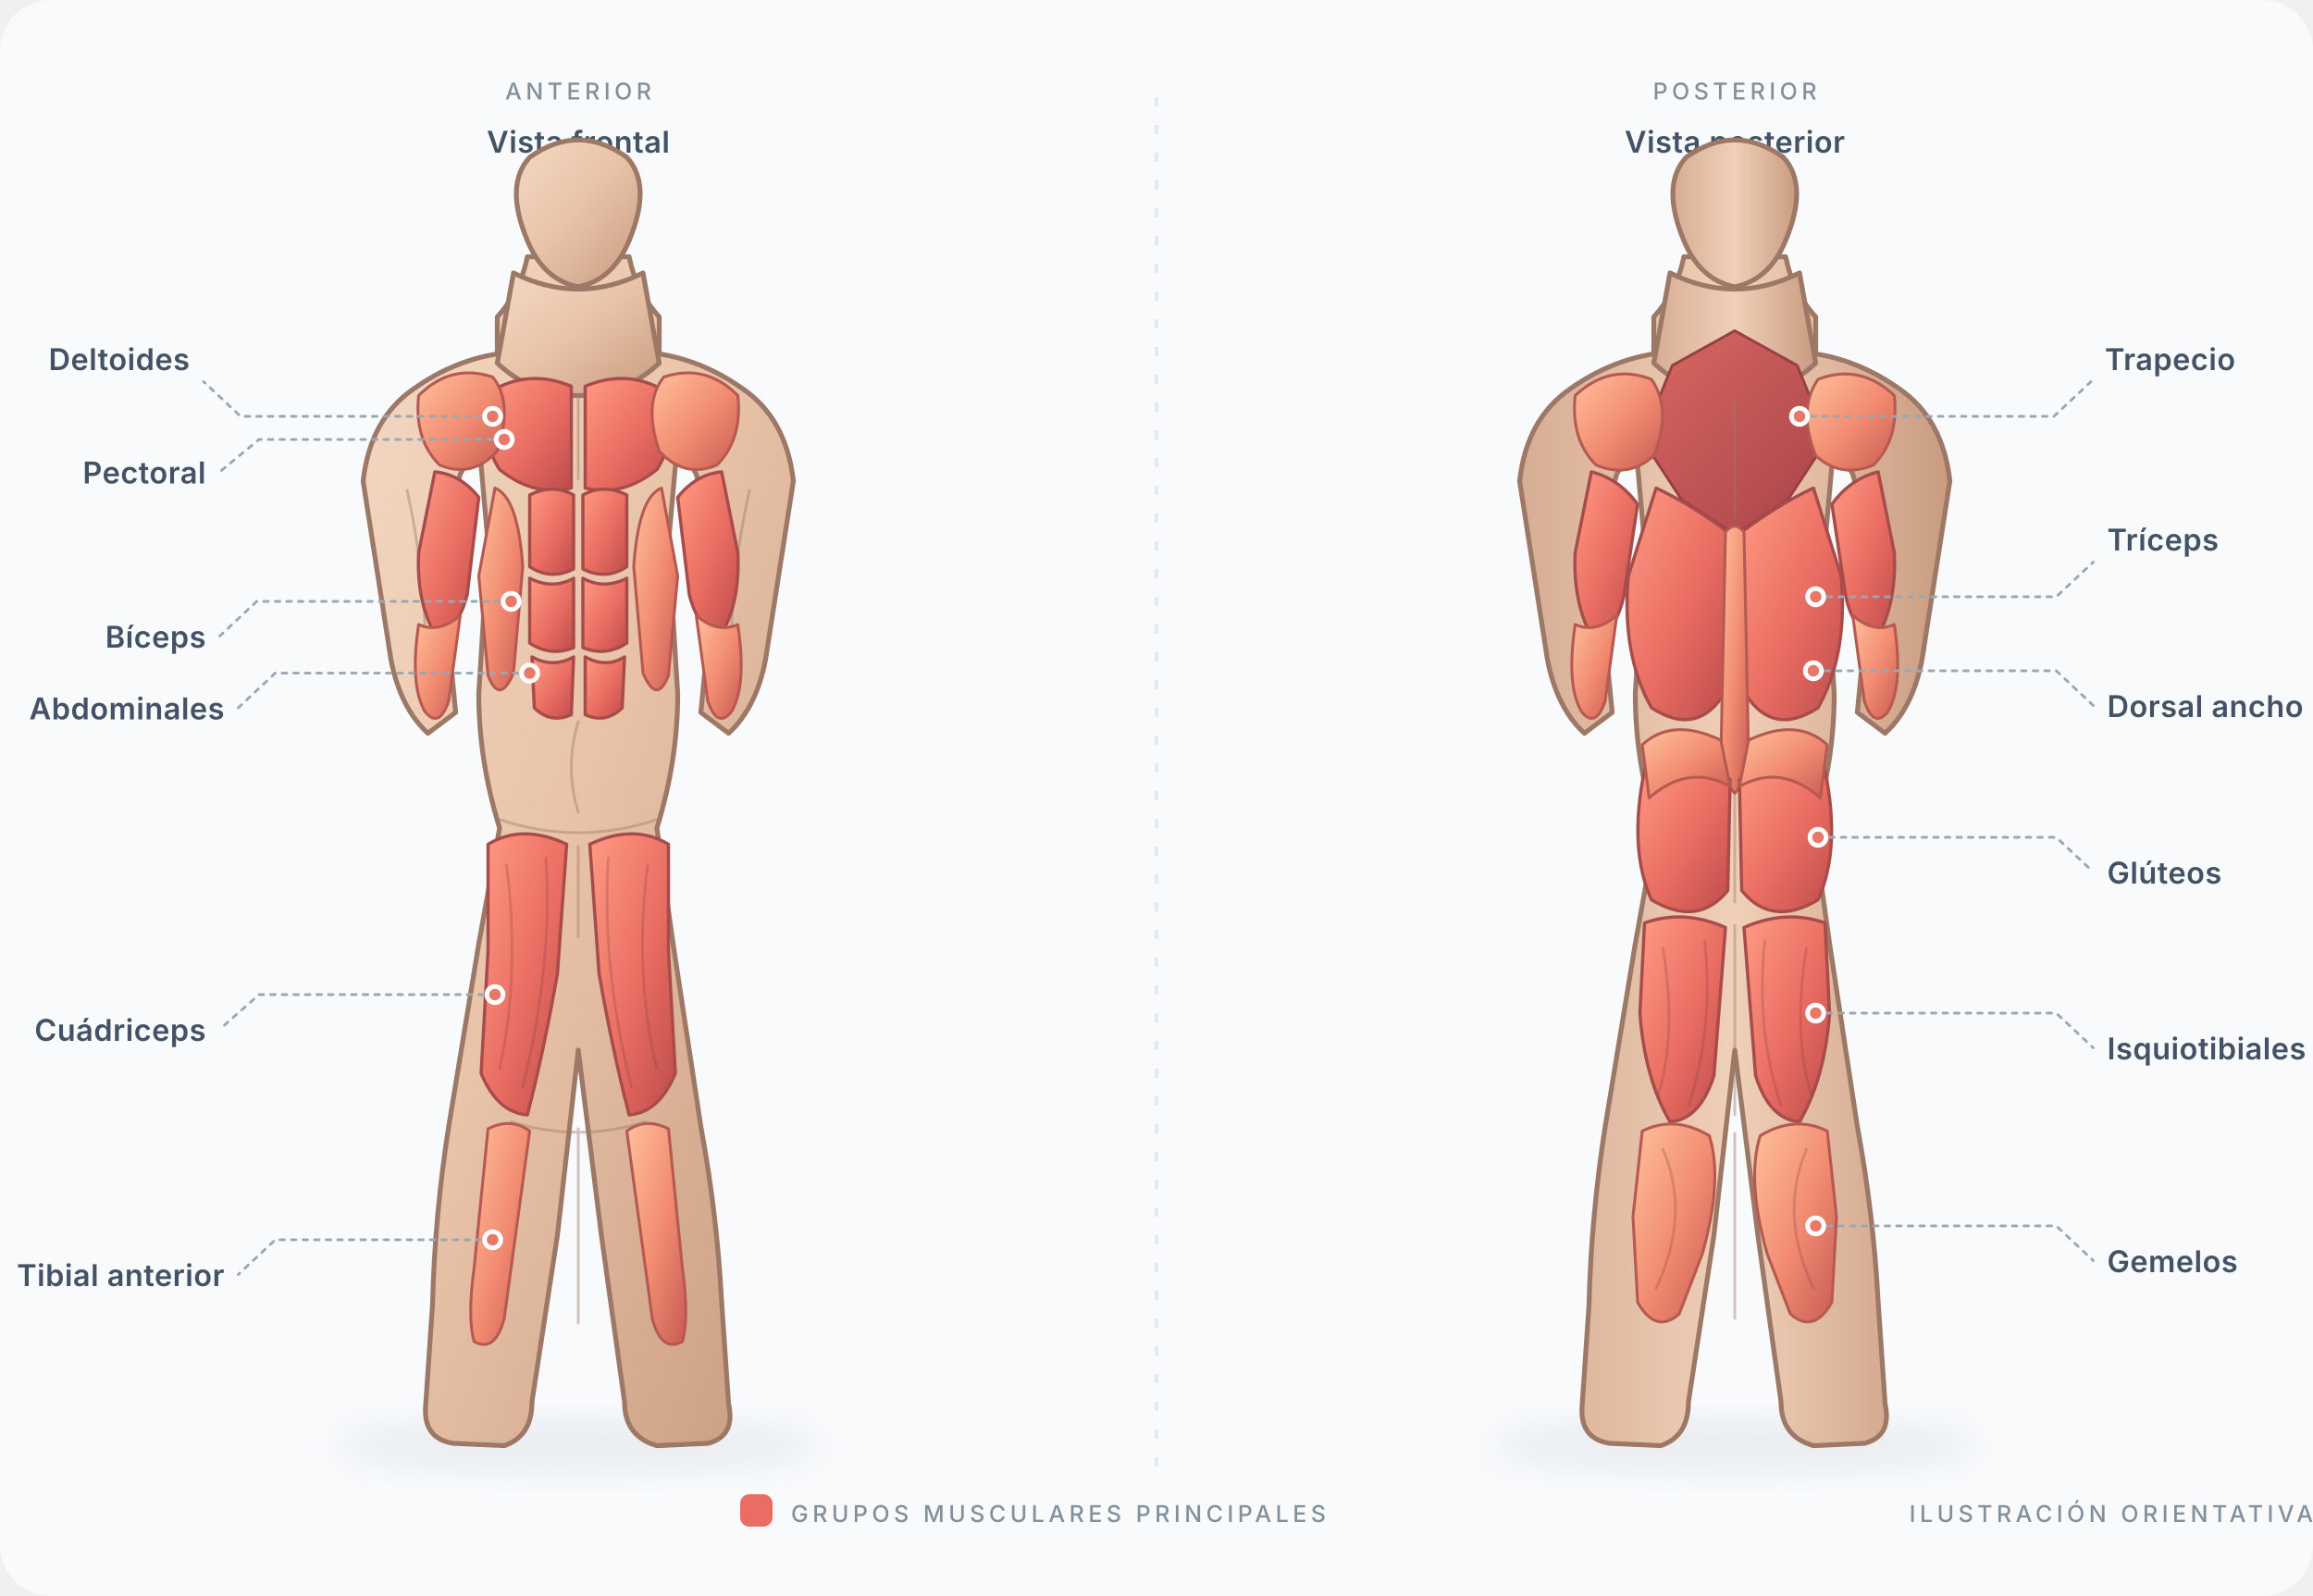
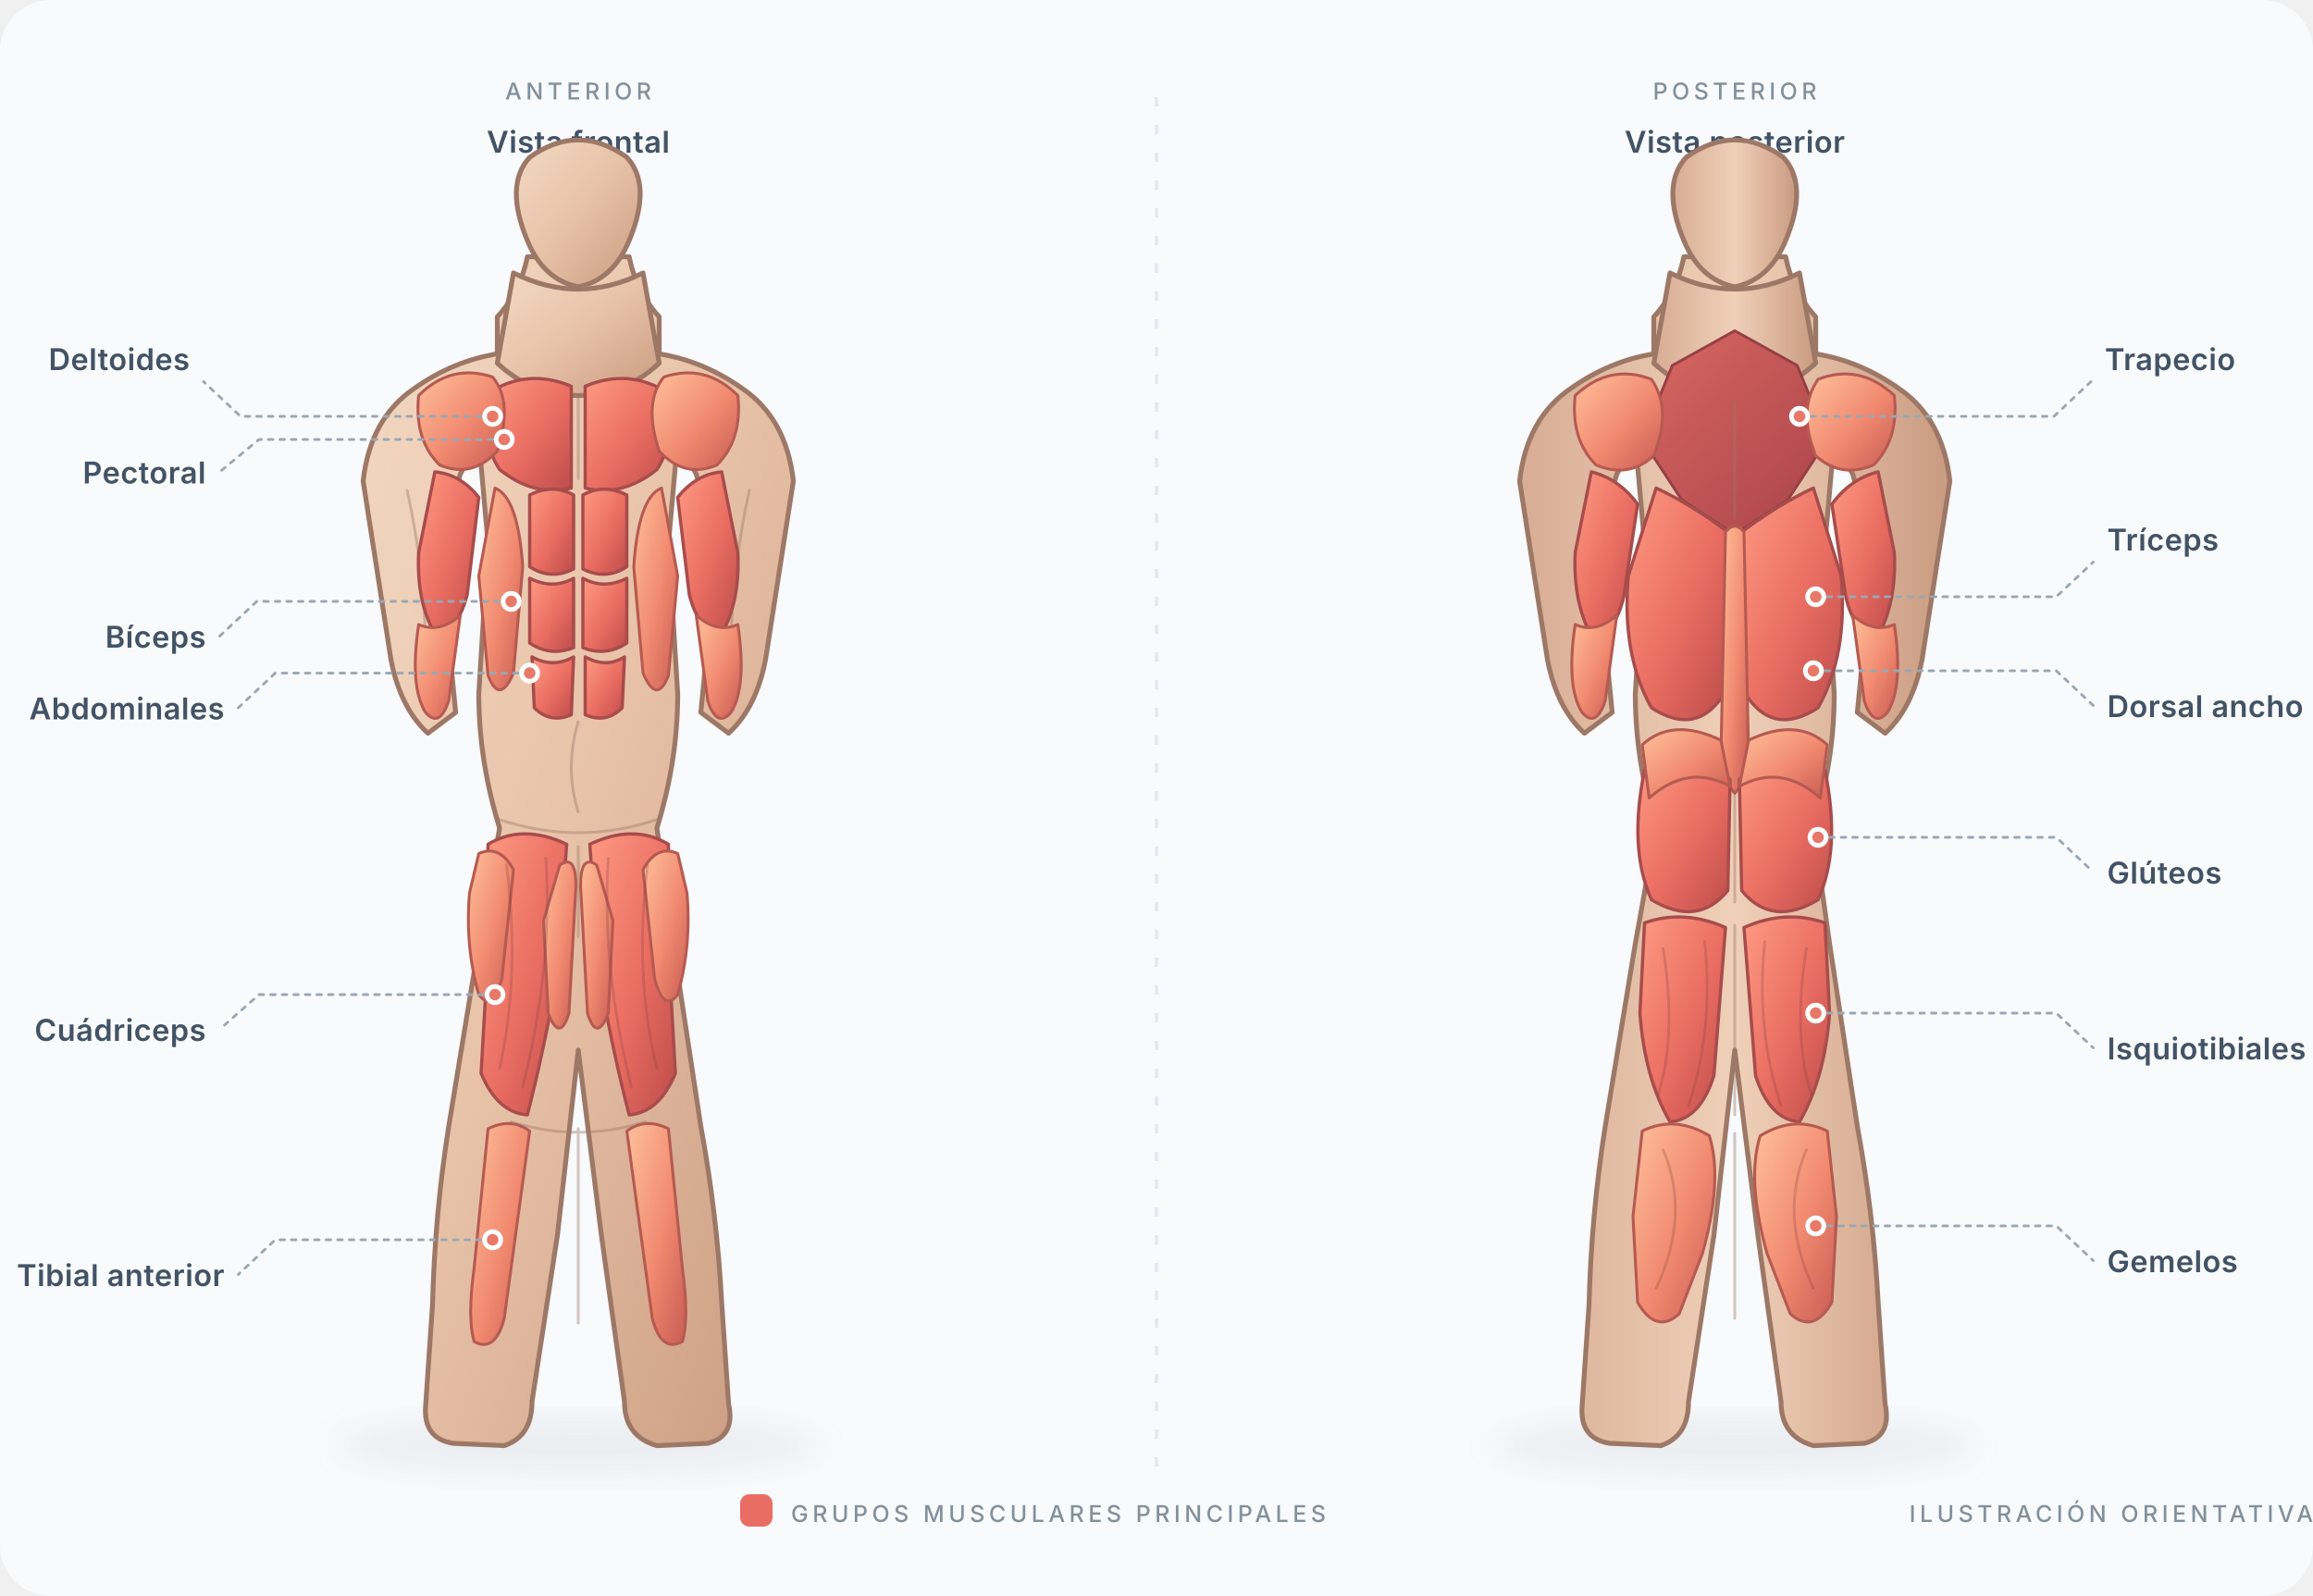
<svg xmlns="http://www.w3.org/2000/svg" viewBox="0 0 1000 690" role="img" aria-labelledby="title desc">
  <defs>
    <linearGradient id="skin" x1="0" y1="0" x2="1" y2="1">
      <stop stop-color="#f4d9c4" />
      <stop offset=".48" stop-color="#e8c3a8" />
      <stop offset="1" stop-color="#c99b80" />
    </linearGradient>
    <linearGradient id="skinBack" x1="0" y1="0" x2="1" y2="0">
      <stop stop-color="#d7ad94" />
      <stop offset=".5" stop-color="#f0d0b8" />
      <stop offset="1" stop-color="#c99b80" />
    </linearGradient>
    <linearGradient id="muscle" x1="0" y1="0" x2="1" y2="1">
      <stop stop-color="#ff9a83" />
      <stop offset=".55" stop-color="#e96d62" />
      <stop offset="1" stop-color="#bd4c4b" />
    </linearGradient>
    <linearGradient id="muscleAlt" x1="0" y1="0" x2="1" y2="1">
      <stop stop-color="#ffc09b" />
      <stop offset=".55" stop-color="#f18a70" />
      <stop offset="1" stop-color="#c85b54" />
    </linearGradient>
    <linearGradient id="deep" x1="0" y1="0" x2="1" y2="1">
      <stop stop-color="#d96862" />
      <stop offset="1" stop-color="#a94349" />
    </linearGradient>
    <filter id="shadow" x="-30%" y="-20%" width="160%" height="150%">
      <feGaussianBlur stdDeviation="7" />
    </filter>
    <pattern id="fibers" width="8" height="8" patternUnits="userSpaceOnUse">
      <path d="M1 0L5 8" stroke="#8f3e43" stroke-opacity=".18" stroke-width="1" />
    </pattern>
    <style>
  .outline{stroke:#9d7867;stroke-width:2.1;stroke-linejoin:round;stroke-linecap:round}
  .skin{fill:url(#skin)} .skinBack{fill:url(#skinBack)}
  .m{fill:url(#muscle);stroke:#a84c4b;stroke-width:1.4;stroke-linejoin:round}
  .ma{fill:url(#muscleAlt);stroke:#b65a51;stroke-width:1.25;stroke-linejoin:round}
  .md{fill:url(#deep);stroke:#963f45;stroke-width:1.2;stroke-linejoin:round}
  .fiber{fill:none;stroke:#873f43;stroke-opacity:.27;stroke-width:1.15;stroke-linecap:round}
  .fine{fill:none;stroke:#9d7867;stroke-opacity:.42;stroke-width:1.2;stroke-linecap:round}
  .label{font:600 13px Inter,system-ui,sans-serif;fill:#435365;letter-spacing:.2px}
  .sub{font:500 10px Inter,system-ui,sans-serif;fill:#82909c;letter-spacing:1.8px}
  .call{fill:none;stroke:#9aa7b3;stroke-width:1.15;stroke-linecap:round;stroke-dasharray:2 3}
  .dot{fill:#e87968;stroke:#fff;stroke-width:2}
 </style>
  </defs>
  <rect width="1000" height="690" rx="22" fill="#f8fafc" />
  <path d="M500 42V640" stroke="#e4e9ef" stroke-width="1.5" stroke-dasharray="4 8" />
  <text x="250" y="43" text-anchor="middle" class="sub">ANTERIOR</text>
  <text x="750" y="43" text-anchor="middle" class="sub">POSTERIOR</text>
  <text x="250" y="66" text-anchor="middle" class="label" font-size="17">Vista frontal</text>
  <text x="750" y="66" text-anchor="middle" class="label" font-size="17">Vista posterior</text>
  <ellipse cx="250" cy="625" rx="105" ry="12" fill="#6b7b8b" opacity=".10" filter="url(#shadow)" />
  <ellipse cx="750" cy="625" rx="105" ry="12" fill="#6b7b8b" opacity=".10" filter="url(#shadow)" />
  <g id="anterior" class="outline">
    <path class="skin" d="M228 111Q225 126 215 137L215 153Q196 156 179 168Q160 181 157 208L169 285Q173 306 185 317L197 308L190 236L199 205L207 190L211 235L207 300Q207 329 216 358L207 408L194 487Q188 525 187 564L184 608Q183 622 196 624L218 625Q230 621 230 606L241 534L250 454L260 534L270 606Q270 621 284 625L306 624Q318 621 315 607L312 563Q310 525 303 487L291 408L284 358Q293 329 293 300L289 235L293 190L301 205L310 236L303 308L315 317Q327 306 331 285L343 208Q340 181 321 168Q304 156 285 153L285 137Q275 126 272 111Z" />
    <path class="skin" d="M228 104Q218 80 229 68Q250 53 271 68Q282 80 272 104Q265 121 250 124Q235 121 228 104Z" />
    <path class="skin" d="M222 118Q250 132 278 118L285 157Q270 171 250 171Q230 171 215 157Z" />
    <path class="fine" d="M176 212Q184 248 184 284M324 212Q316 248 316 284M188 291L183 307M312 291L317 307" />
    <g id="pectoralis-major" class="m">
      <path d="M211 170Q228 159 247 167L247 211Q231 215 216 203Q208 191 211 170Z" />
      <path d="M253 167Q272 159 289 170Q292 191 284 203Q269 215 253 211Z" />
    </g>
    <g id="deltoids-anterior" class="ma">
      <path d="M181 171Q195 157 213 163Q222 174 215 195Q204 207 190 201Q179 190 181 171Z" />
      <path d="M319 171Q305 157 287 163Q278 174 285 195Q296 207 310 201Q321 190 319 171Z" />
    </g>
    <g id="biceps-brachii" class="m">
      <path d="M188 204Q199 205 207 215L202 257Q198 273 188 274Q180 260 181 239Z" />
      <path d="M312 204Q301 205 293 215L298 257Q302 273 312 274Q320 260 319 239Z" />
    </g>
    <g id="forearms-anterior" class="ma">
      <path d="M181 270Q190 274 199 266L194 303Q190 315 184 308Q177 297 181 270Z" />
      <path d="M319 270Q310 274 301 266L306 303Q310 315 316 308Q323 297 319 270Z" />
    </g>
    <g id="rectus-abdominis" class="m">
      <path d="M229 214Q239 209 248 214L248 246Q238 251 229 245Z" />
      <path d="M252 214Q261 209 271 214L271 245Q262 251 252 246Z" />
      <path d="M229 250Q239 255 248 250L248 280Q238 284 229 278Z" />
      <path d="M252 250Q261 255 271 250L271 278Q262 284 252 280Z" />
      <path d="M230 284Q239 289 248 284L247 309Q238 313 231 306Z" />
      <path d="M253 284Q262 289 270 284L269 306Q262 313 253 309Z" />
    </g>
    <g id="obliques" class="ma">
      <path d="M214 211Q224 215 226 245L222 291Q216 305 211 292L207 249Z" />
      <path d="M286 211Q276 215 274 245L278 291Q284 305 289 292L293 249Z" />
    </g>
    <g id="quadriceps" class="m">
      <path d="M211 365Q226 356 245 365L241 421Q235 455 228 482Q215 481 208 464L211 411Z" />
      <path d="M255 365Q274 356 289 365L289 411L292 464Q285 481 272 482Q265 455 259 421Z" />
    </g>
+     <g id="abductors" class="ma">
+       <path d="M207 369Q216 365 222 376L217 423Q213 438 207 430Q201 409 203 386Z" />
+       <path d="M293 369Q284 365 278 376L283 423Q287 438 293 430Q299 409 297 386Z" />
+     </g>
+     <g id="adductors" class="ma">
+       <path d="M242 374Q249 369 249 383L246 438Q242 451 237 438L235 398Z" />
+       <path d="M258 374Q251 369 251 383L254 438Q258 451 263 438L265 398Z" />
+     </g>
    <g class="fiber">
      <path d="M219 374Q225 421 216 462M236 371Q239 418 226 470M280 374Q274 421 284 462M263 371Q260 418 273 470" />
    </g>
    <g id="tibialis-anterior" class="ma">
      <path d="M211 488Q221 483 229 489L218 570Q214 585 205 580Q202 570 205 548Z" />
      <path d="M289 488Q279 483 271 489L282 570Q286 585 295 580Q298 570 295 548Z" />
    </g>
    <path class="fine" d="M250 171V207M250 312Q244 332 250 351M215 354Q250 366 285 354M250 366V405M221 485Q250 494 279 485M250 488V572" />
  </g>
  <g id="posterior" class="outline">
    <path class="skinBack" d="M728 111Q725 126 715 137L715 153Q696 156 679 168Q660 181 657 208L669 285Q673 306 685 317L697 308L690 236L699 205L707 190L711 235L707 300Q707 329 716 358L707 408L694 487Q688 525 687 564L684 608Q683 622 696 624L718 625Q730 621 730 606L741 534L750 454L760 534L770 606Q770 621 784 625L806 624Q818 621 815 607L812 563Q810 525 803 487L791 408L784 358Q793 329 793 300L789 235L793 190L801 205L810 236L803 308L815 317Q827 306 831 285L843 208Q840 181 821 168Q804 156 785 153L785 137Q775 126 772 111Z" />
    <path class="skinBack" d="M728 104Q718 80 729 68Q750 53 771 68Q782 80 772 104Q765 121 750 124Q735 121 728 104Z" />
    <path class="skinBack" d="M722 118Q750 132 778 118L785 157Q770 171 750 171Q730 171 715 157Z" />
    <g id="trapezius" class="md">
      <path d="M723 158L750 143L777 158L790 190L773 216L750 231L727 216L710 190Z" />
    </g>
    <g id="deltoids-posterior" class="ma">
      <path d="M681 171Q696 157 714 164Q723 177 715 197Q704 207 690 201Q679 190 681 171Z" />
      <path d="M819 171Q804 157 786 164Q777 177 785 197Q796 207 810 201Q821 190 819 171Z" />
    </g>
    <g id="triceps-brachii" class="m">
      <path d="M688 204Q700 207 708 218L702 258Q698 275 688 275Q680 260 681 239Z" />
      <path d="M812 204Q800 207 792 218L798 258Q802 275 812 275Q820 260 819 239Z" />
    </g>
    <g id="forearms-posterior" class="ma">
      <path d="M681 270Q690 274 699 266L694 303Q690 315 684 308Q677 297 681 270Z" />
      <path d="M819 270Q810 274 801 266L806 303Q810 315 816 308Q823 297 819 270Z" />
    </g>
    <g id="latissimus-dorsi" class="m">
      <path d="M716 211Q731 218 747 230L746 299Q734 319 714 306Q701 283 704 249Z" />
      <path d="M784 211Q769 218 753 230L754 299Q766 319 786 306Q799 283 796 249Z" />
    </g>
    <g id="erector-spinae" class="ma">
      <path d="M746 230Q750 225 754 230L756 328Q753 340 750 343Q747 340 744 328Z" />
    </g>
    <g id="gluteus-maximus" class="m">
      <path d="M711 333Q730 323 748 337L747 385Q734 401 714 389Q704 367 711 333Z" />
      <path d="M752 337Q770 323 789 333Q796 367 786 389Q766 401 753 385Z" />
    </g>
    <g id="gluteus-medius" class="ma">
      <path d="M710 322Q723 310 744 320L748 340Q730 330 713 345Z" />
      <path d="M756 320Q777 310 790 322L787 345Q770 330 752 340Z" />
    </g>
    <g id="hamstrings" class="m">
      <path d="M711 399Q728 393 746 401L741 465Q735 484 722 485Q711 466 709 438Z" />
      <path d="M754 401Q772 393 789 399L791 438Q789 466 778 485Q765 484 759 465Z" />
    </g>
    <g id="gastrocnemius" class="ma">
      <path d="M710 489Q724 482 739 491Q745 510 736 542L726 568Q716 577 708 563L706 526Z" />
      <path d="M761 491Q776 482 790 489L794 526L792 563Q784 577 774 568L764 542Q755 510 761 491Z" />
    </g>
    <g class="fiber">
      <path d="M719 410Q725 447 717 473M737 407Q741 445 730 478M781 410Q775 447 783 473M763 407Q759 445 770 478M719 497Q731 525 716 557M781 497Q769 525 784 557" />
    </g>
    <path class="fine" d="M750 174V224M750 344V390M750 400V482M750 490V570" />
  </g>
  <g>
    <path class="call" d="M213 180H104L88 165" />
    <circle class="dot" cx="213" cy="180" r="3.5" />
    <text class="label" x="82" y="160" text-anchor="end">Deltoides</text>
    <path class="call" d="M218 190H112L95 204" />
    <circle class="dot" cx="218" cy="190" r="3.5" />
    <text class="label" x="89" y="209" text-anchor="end">Pectoral</text>
    <path class="call" d="M221 260H111L95 275" />
    <circle class="dot" cx="221" cy="260" r="3.5" />
    <text class="label" x="89" y="280" text-anchor="end">Bíceps</text>
    <path class="call" d="M229 291H119L103 306" />
    <circle class="dot" cx="229" cy="291" r="3.5" />
    <text class="label" x="97" y="311" text-anchor="end">Abdominales</text>
    <path class="call" d="M214 430H112L95 445" />
    <circle class="dot" cx="214" cy="430" r="3.5" />
    <text class="label" x="89" y="450" text-anchor="end">Cuádriceps</text>
    <path class="call" d="M213 536H119L103 551" />
    <circle class="dot" cx="213" cy="536" r="3.5" />
    <text class="label" x="97" y="556" text-anchor="end">Tibial anterior</text>
  </g>
  <g>
    <path class="call" d="M778 180H888L904 165" />
    <circle class="dot" cx="778" cy="180" r="3.5" />
    <text class="label" x="910" y="160">Trapecio</text>
    <path class="call" d="M785 258H889L905 243" />
    <circle class="dot" cx="785" cy="258" r="3.5" />
    <text class="label" x="911" y="238">Tríceps</text>
    <path class="call" d="M784 290H889L905 305" />
    <circle class="dot" cx="784" cy="290" r="3.5" />
    <text class="label" x="911" y="310">Dorsal ancho</text>
    <path class="call" d="M786 362H889L905 377" />
    <circle class="dot" cx="786" cy="362" r="3.5" />
    <text class="label" x="911" y="382">Glúteos</text>
    <path class="call" d="M785 438H889L905 453" />
    <circle class="dot" cx="785" cy="438" r="3.5" />
    <text class="label" x="911" y="458">Isquiotibiales</text>
    <path class="call" d="M785 530H889L905 545" />
    <circle class="dot" cx="785" cy="530" r="3.5" />
    <text class="label" x="911" y="550">Gemelos</text>
  </g>
  <g transform="translate(320 657)">
    <rect x="0" y="-11" width="14" height="14" rx="4" fill="#e96d62" />
    <text x="22" y="1" class="sub">GRUPOS MUSCULARES PRINCIPALES</text>
    <text x="680" y="1" text-anchor="end" class="sub">ILUSTRACIÓN ORIENTATIVA</text>
  </g>
</svg>
